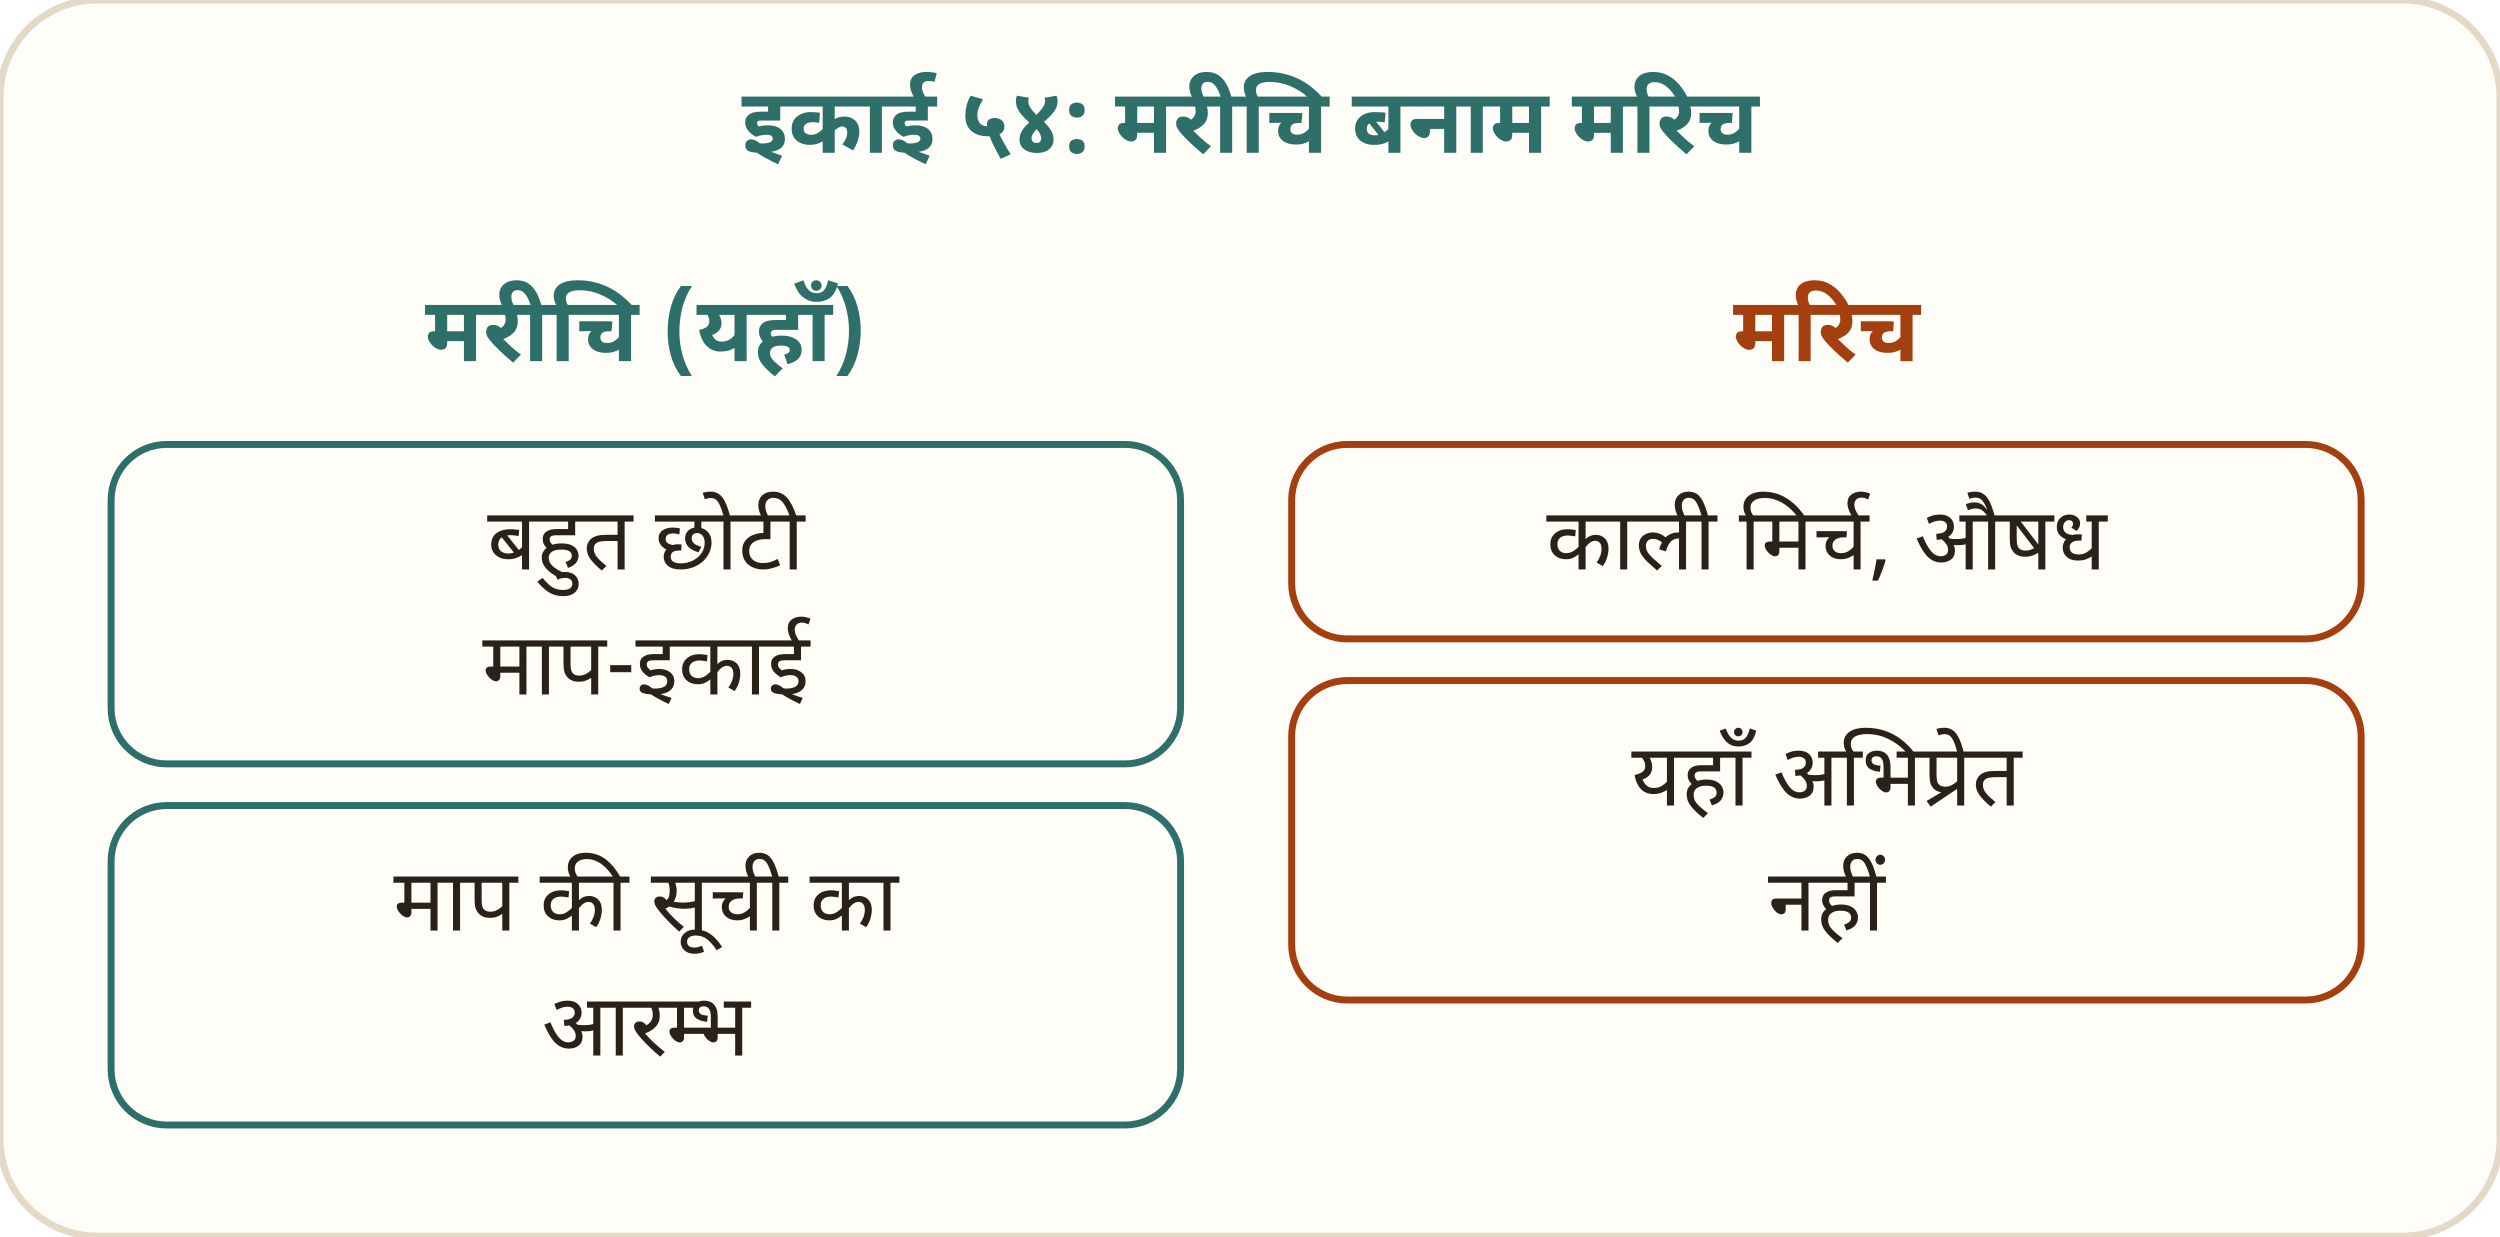
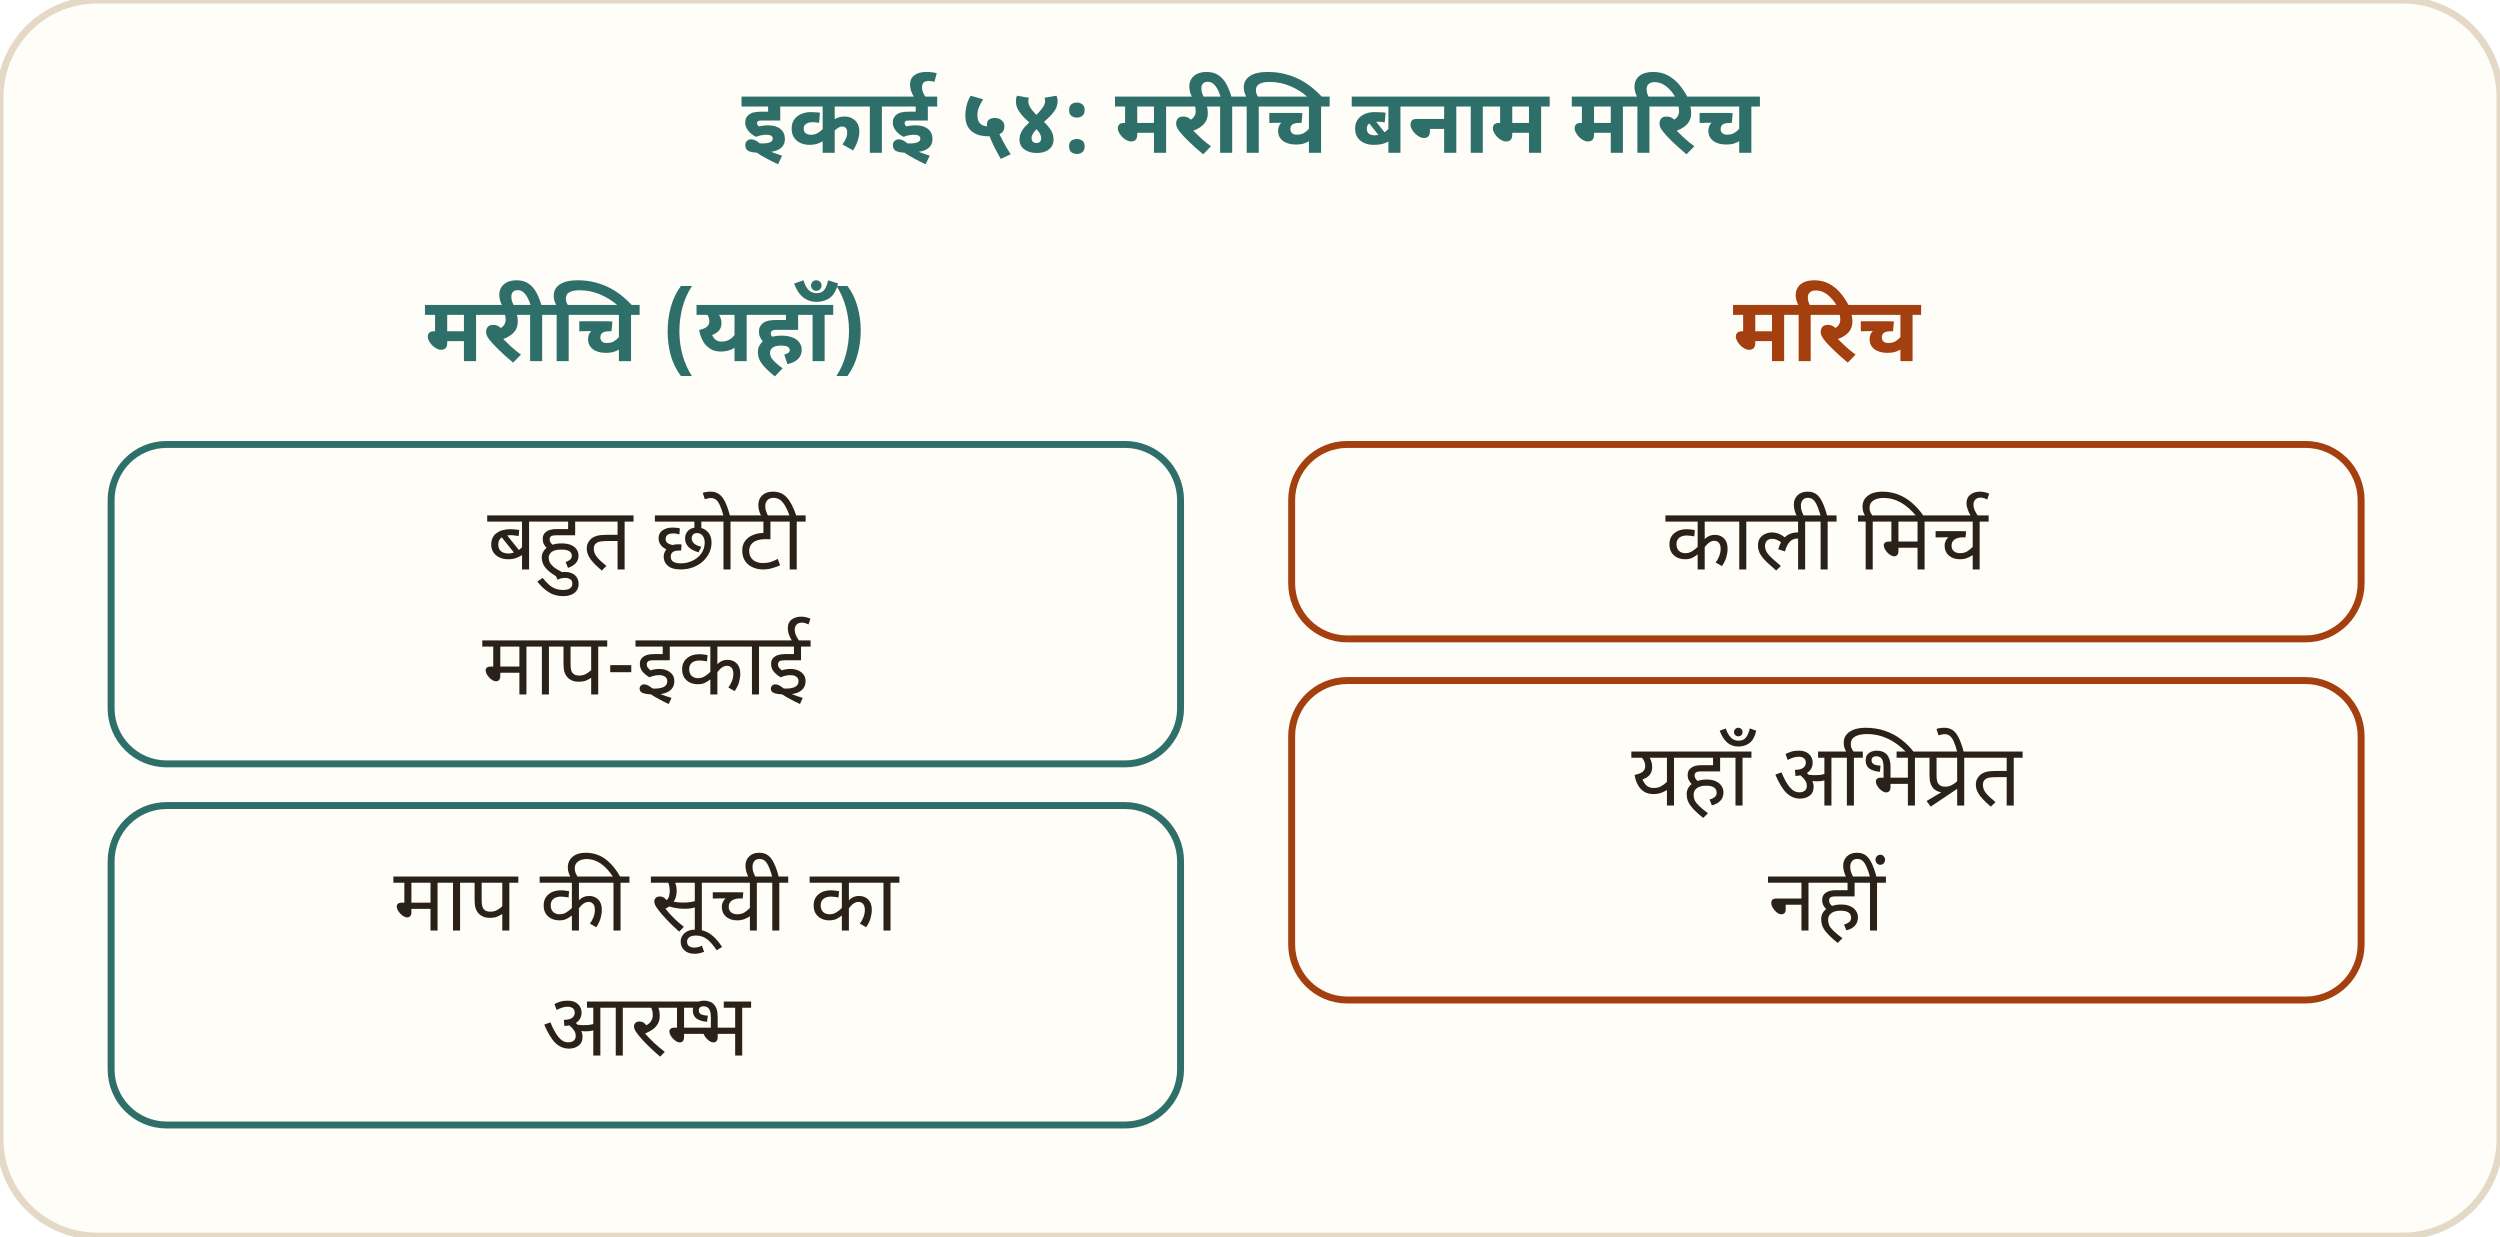
<svg xmlns="http://www.w3.org/2000/svg" viewBox="0 0 360 178" role="img">
  <rect width="360" height="178" rx="14" fill="#fffdf8" stroke="#e4d9c6" />
  <text x="180" y="22" font-family="'Noto Sans Devanagari','Mukta','Nirmala UI','Mangal',sans-serif" font-size="13" font-weight="700" fill="#2f6f6a" text-anchor="middle">इकाई ५४: मरीचि बनाम मरिच</text>
  <text x="93" y="52" font-family="'Noto Sans Devanagari','Mukta','Nirmala UI','Mangal',sans-serif" font-size="13" font-weight="700" fill="#2f6f6a" text-anchor="middle">मरीचि (यहाँ)</text>
  <rect x="16" y="64" width="154" height="46" rx="8" fill="#fffdf8" stroke="#2f6f6a" />
  <text x="93.0" y="82.0" font-family="'Noto Sans Devanagari','Mukta','Nirmala UI','Mangal',sans-serif" font-size="12.5" font-weight="500" fill="#2a2118" text-anchor="middle">बहुत छोटी</text>
  <text x="93.0" y="100.0" font-family="'Noto Sans Devanagari','Mukta','Nirmala UI','Mangal',sans-serif" font-size="12.5" font-weight="500" fill="#2a2118" text-anchor="middle">माप-इकाई</text>
  <rect x="16" y="116" width="154" height="46" rx="8" fill="#fffdf8" stroke="#2f6f6a" />
  <text x="93.0" y="134.0" font-family="'Noto Sans Devanagari','Mukta','Nirmala UI','Mangal',sans-serif" font-size="12.5" font-weight="500" fill="#2a2118" text-anchor="middle">माप की सूची का</text>
  <text x="93.0" y="152.0" font-family="'Noto Sans Devanagari','Mukta','Nirmala UI','Mangal',sans-serif" font-size="12.5" font-weight="500" fill="#2a2118" text-anchor="middle">आरम्भ</text>
  <text x="263" y="52" font-family="'Noto Sans Devanagari','Mukta','Nirmala UI','Mangal',sans-serif" font-size="13" font-weight="700" fill="#a4400f" text-anchor="middle">मरिच</text>
  <rect x="186" y="64" width="154" height="28" rx="8" fill="#fffdf8" stroke="#a4400f" />
-   <text x="263.0" y="82.0" font-family="'Noto Sans Devanagari','Mukta','Nirmala UI','Mangal',sans-serif" font-size="12.5" font-weight="500" fill="#2a2118" text-anchor="middle">काली मिर्च, औषध</text>
+   <text x="263.0" y="82.0" font-family="'Noto Sans Devanagari','Mukta','Nirmala UI','Mangal',sans-serif" font-size="12.5" font-weight="500" fill="#2a2118" text-anchor="middle">काली मिर्च</text>
  <rect x="186" y="98" width="154" height="46" rx="8" fill="#fffdf8" stroke="#a4400f" />
  <text x="263.0" y="116.0" font-family="'Noto Sans Devanagari','Mukta','Nirmala UI','Mangal',sans-serif" font-size="12.5" font-weight="500" fill="#2a2118" text-anchor="middle">यहाँ अभिप्रेत</text>
  <text x="263.0" y="134.0" font-family="'Noto Sans Devanagari','Mukta','Nirmala UI','Mangal',sans-serif" font-size="12.5" font-weight="500" fill="#2a2118" text-anchor="middle">नहीं</text>
</svg>
